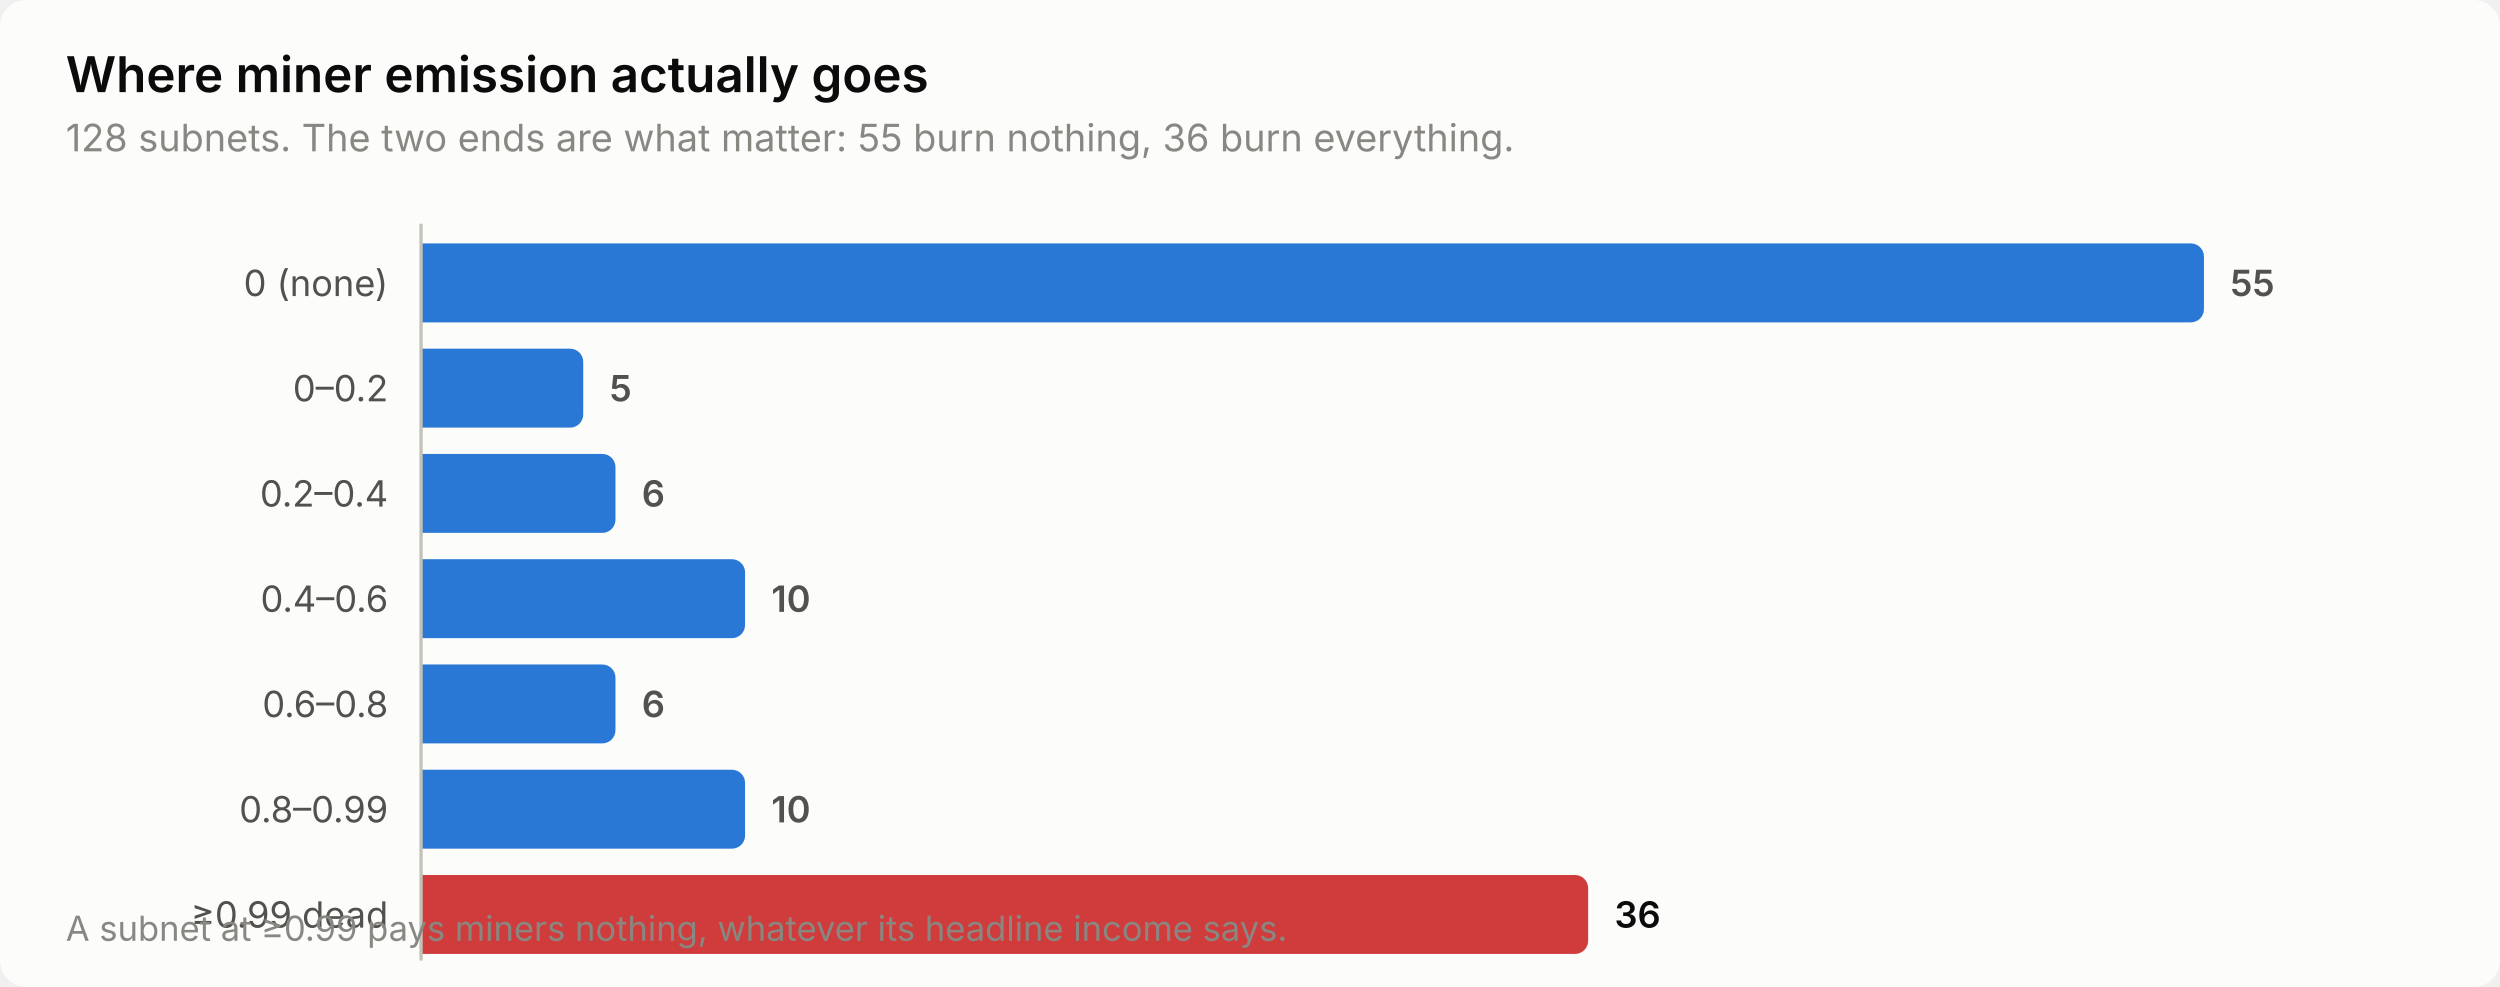
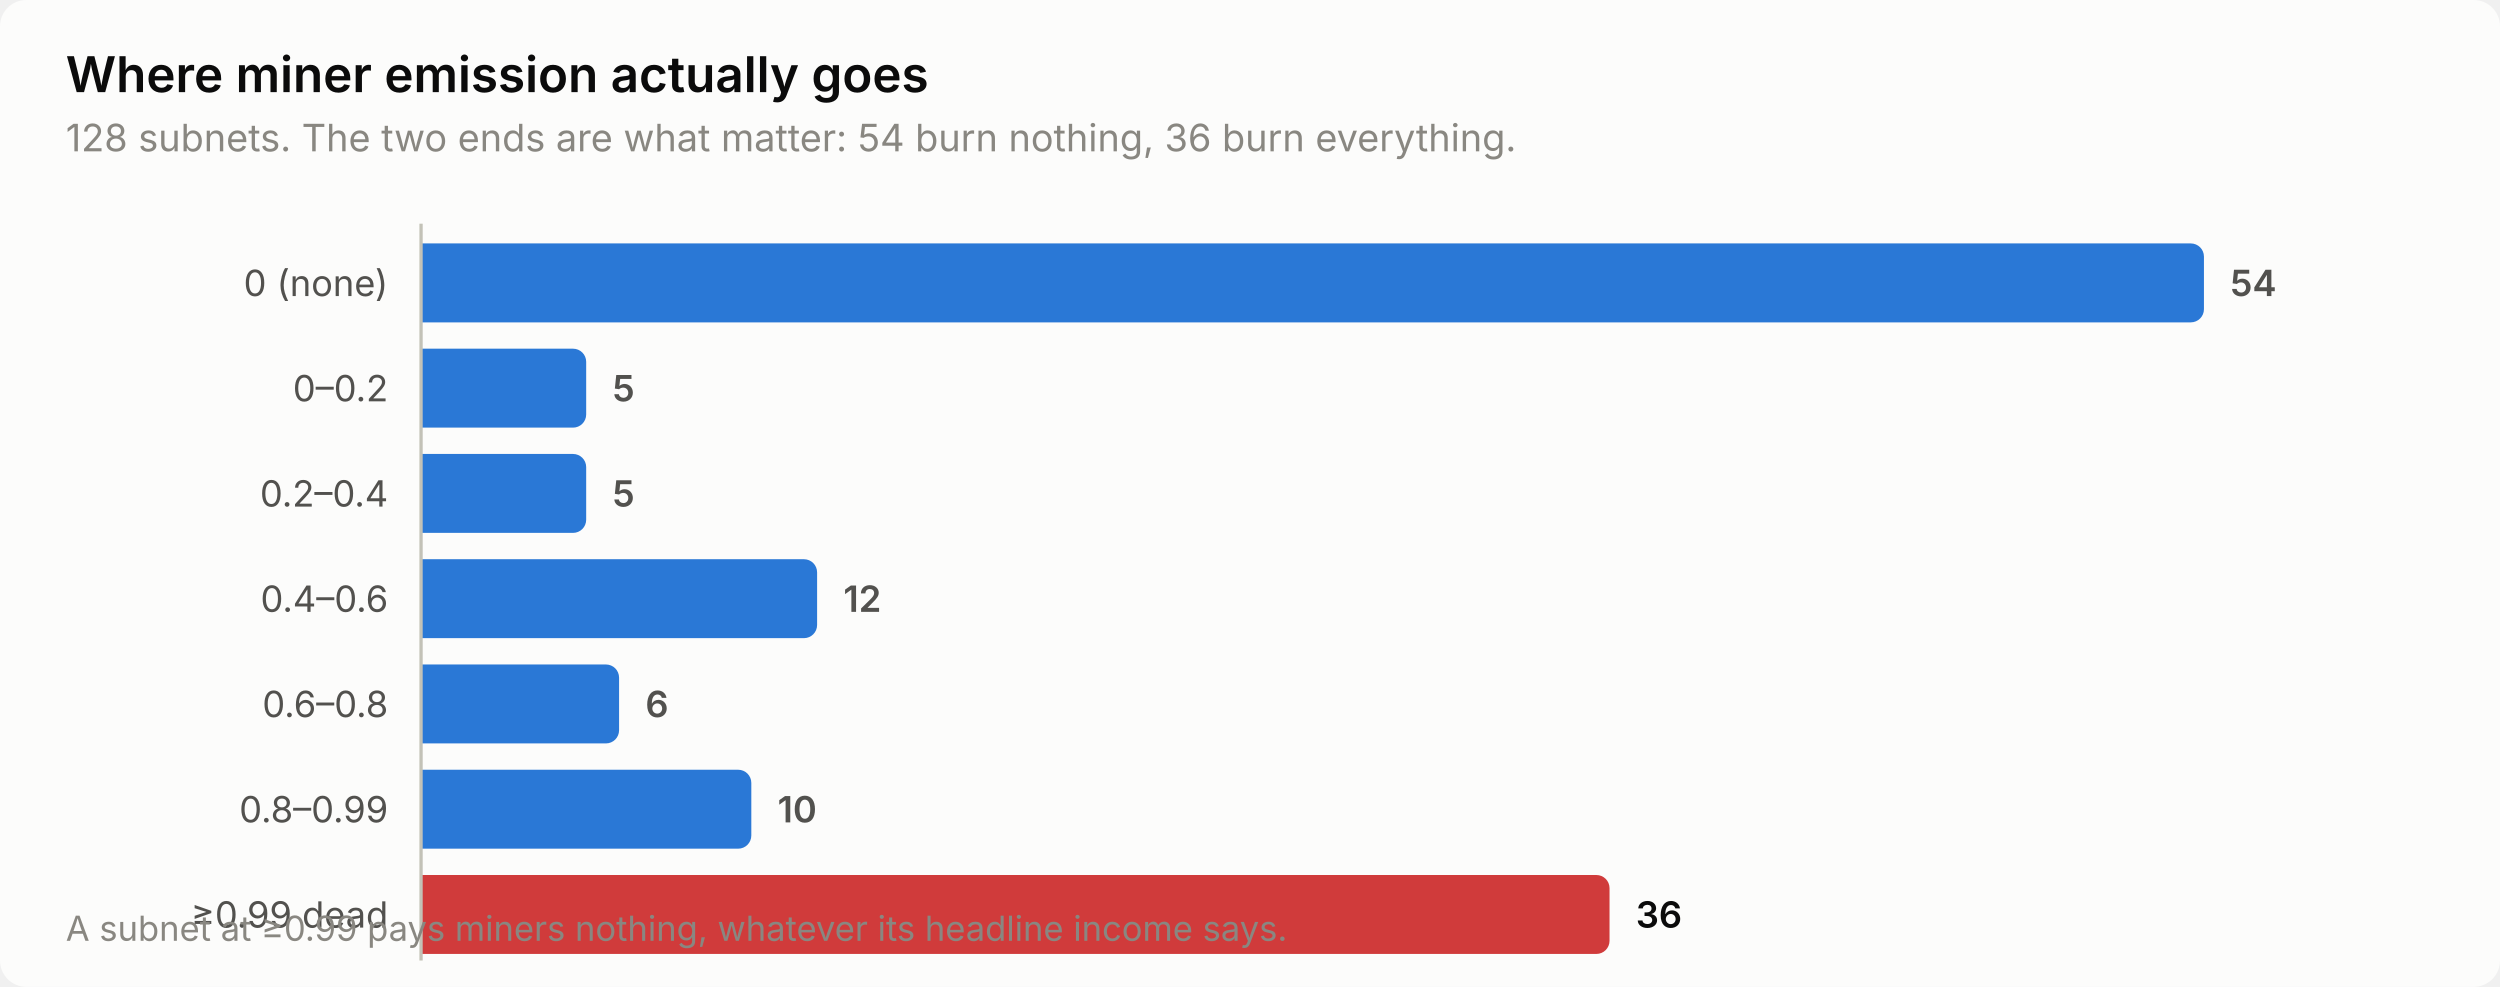
<svg xmlns="http://www.w3.org/2000/svg" width="760" height="300" viewBox="0 0 760 300" role="img" aria-label="Where miner emission actually goes">
  <style>
    text { font-family: system-ui, -apple-system, 'Segoe UI', sans-serif; }
    .t-title { font-size: 15px; font-weight: 600; }
    .t-sub { font-size: 11.5px; }
    .t-lab { font-size: 11px; }
    .t-val { font-size: 11px; font-weight: 600; font-variant-numeric: tabular-nums; }
    .t-tick { font-size: 10.5px; font-variant-numeric: tabular-nums; }

    .surface { fill: #fcfcfb; }
    .ink { fill: #0b0b0b; }
    .ink2 { fill: #52514e; }
    .muted { fill: #898781; }
    .grid { stroke: #e1e0d9; }
    .axis { stroke: #c3c2b7; }
    .accent { fill: #2a78d6; }
    .critical { fill: #d03b3b; }
    .deemph { fill: #d8d7d0; }

    @media (prefers-color-scheme: dark) {
      .surface { fill: #1a1a19; }
      .ink { fill: #ffffff; }
      .ink2 { fill: #c3c2b7; }
      .muted { fill: #898781; }
      .grid { stroke: #2c2c2a; }
      .axis { stroke: #383835; }
      .accent { fill: #3987e5; }
      .deemph { fill: #3a3a37; }
    }
</style>
  <rect class="surface" width="760" height="300" rx="8" />
  <text class="ink t-title" x="20" y="28">Where miner emission actually goes</text>
-   <text class="muted t-sub" x="20" y="46">128 subnets. The two ends are what matter: 55 burn nothing, 36 burn everything.</text>
+   <text class="muted t-sub" x="20" y="46">128 subnets. The two ends are what matter: 54 burn nothing, 36 burn everything.</text>
  <text class="ink2 t-lab" x="118" y="90" text-anchor="end">0 (none)</text>
  <path class="accent" d="M128.0,74.0 H666.0 a4.0,4.0 0 0 1 4.0,4.0 V94.0 a4.0,4.0 0 0 1 -4.0,4.0 H128.0 Z" />
-   <text class="ink2 t-val" x="678.0" y="90">55</text>
+   <text class="ink2 t-val" x="678.0" y="90">54</text>
  <text class="ink2 t-lab" x="118" y="122" text-anchor="end">0–0.2</text>
-   <path class="accent" d="M128.0,106.0 H173.3 a4.0,4.0 0 0 1 4.0,4.0 V126.0 a4.0,4.0 0 0 1 -4.0,4.0 H128.0 Z" />
-   <text class="ink2 t-val" x="185.3" y="122">5</text>
+   <path class="accent" d="M128.0,106.0 H174.2 a4.0,4.0 0 0 1 4.0,4.0 V126.0 a4.0,4.0 0 0 1 -4.0,4.0 H128.0 Z" />
+   <text class="ink2 t-val" x="186.2" y="122">5</text>
  <text class="ink2 t-lab" x="118" y="154" text-anchor="end">0.2–0.4</text>
-   <path class="accent" d="M128.0,138.0 H183.1 a4.0,4.0 0 0 1 4.0,4.0 V158.0 a4.0,4.0 0 0 1 -4.0,4.0 H128.0 Z" />
-   <text class="ink2 t-val" x="195.1" y="154">6</text>
+   <path class="accent" d="M128.0,138.0 H174.2 a4.0,4.0 0 0 1 4.0,4.0 V158.0 a4.0,4.0 0 0 1 -4.0,4.0 H128.0 Z" />
+   <text class="ink2 t-val" x="186.2" y="154">5</text>
  <text class="ink2 t-lab" x="118" y="186" text-anchor="end">0.4–0.6</text>
-   <path class="accent" d="M128.0,170.0 H222.5 a4.0,4.0 0 0 1 4.0,4.0 V190.0 a4.0,4.0 0 0 1 -4.0,4.0 H128.0 Z" />
-   <text class="ink2 t-val" x="234.5" y="186">10</text>
+   <path class="accent" d="M128.0,170.0 H244.4 a4.0,4.0 0 0 1 4.0,4.0 V190.0 a4.0,4.0 0 0 1 -4.0,4.0 H128.0 Z" />
+   <text class="ink2 t-val" x="256.4" y="186">12</text>
  <text class="ink2 t-lab" x="118" y="218" text-anchor="end">0.6–0.8</text>
-   <path class="accent" d="M128.0,202.0 H183.1 a4.0,4.0 0 0 1 4.0,4.0 V222.0 a4.0,4.0 0 0 1 -4.0,4.0 H128.0 Z" />
-   <text class="ink2 t-val" x="195.1" y="218">6</text>
+   <path class="accent" d="M128.0,202.0 H184.2 a4.0,4.0 0 0 1 4.0,4.0 V222.0 a4.0,4.0 0 0 1 -4.0,4.0 H128.0 Z" />
+   <text class="ink2 t-val" x="196.2" y="218">6</text>
  <text class="ink2 t-lab" x="118" y="250" text-anchor="end">0.8–0.99</text>
-   <path class="accent" d="M128.0,234.0 H222.5 a4.0,4.0 0 0 1 4.0,4.0 V254.0 a4.0,4.0 0 0 1 -4.0,4.0 H128.0 Z" />
-   <text class="ink2 t-val" x="234.5" y="250">10</text>
+   <path class="accent" d="M128.0,234.0 H224.4 a4.0,4.0 0 0 1 4.0,4.0 V254.0 a4.0,4.0 0 0 1 -4.0,4.0 H128.0 Z" />
+   <text class="ink2 t-val" x="236.4" y="250">10</text>
  <text class="ink2 t-lab" x="118" y="282" text-anchor="end">≥0.99 dead</text>
-   <path class="critical" d="M128.0,266.0 H478.8 a4.0,4.0 0 0 1 4.0,4.0 V286.0 a4.0,4.0 0 0 1 -4.0,4.0 H128.0 Z" />
-   <text class="ink t-val" x="490.8" y="282">36</text>
+   <path class="critical" d="M128.0,266.0 H485.3 a4.0,4.0 0 0 1 4.0,4.0 V286.0 a4.0,4.0 0 0 1 -4.0,4.0 H128.0 Z" />
+   <text class="ink t-val" x="497.3" y="282">36</text>
  <line class="axis" x1="128" y1="68" x2="128" y2="292" stroke-width="1" />
  <text class="muted t-tick" x="20" y="286">A subnet at ≥0.99 pays miners nothing, whatever its headline income says.</text>
</svg>
